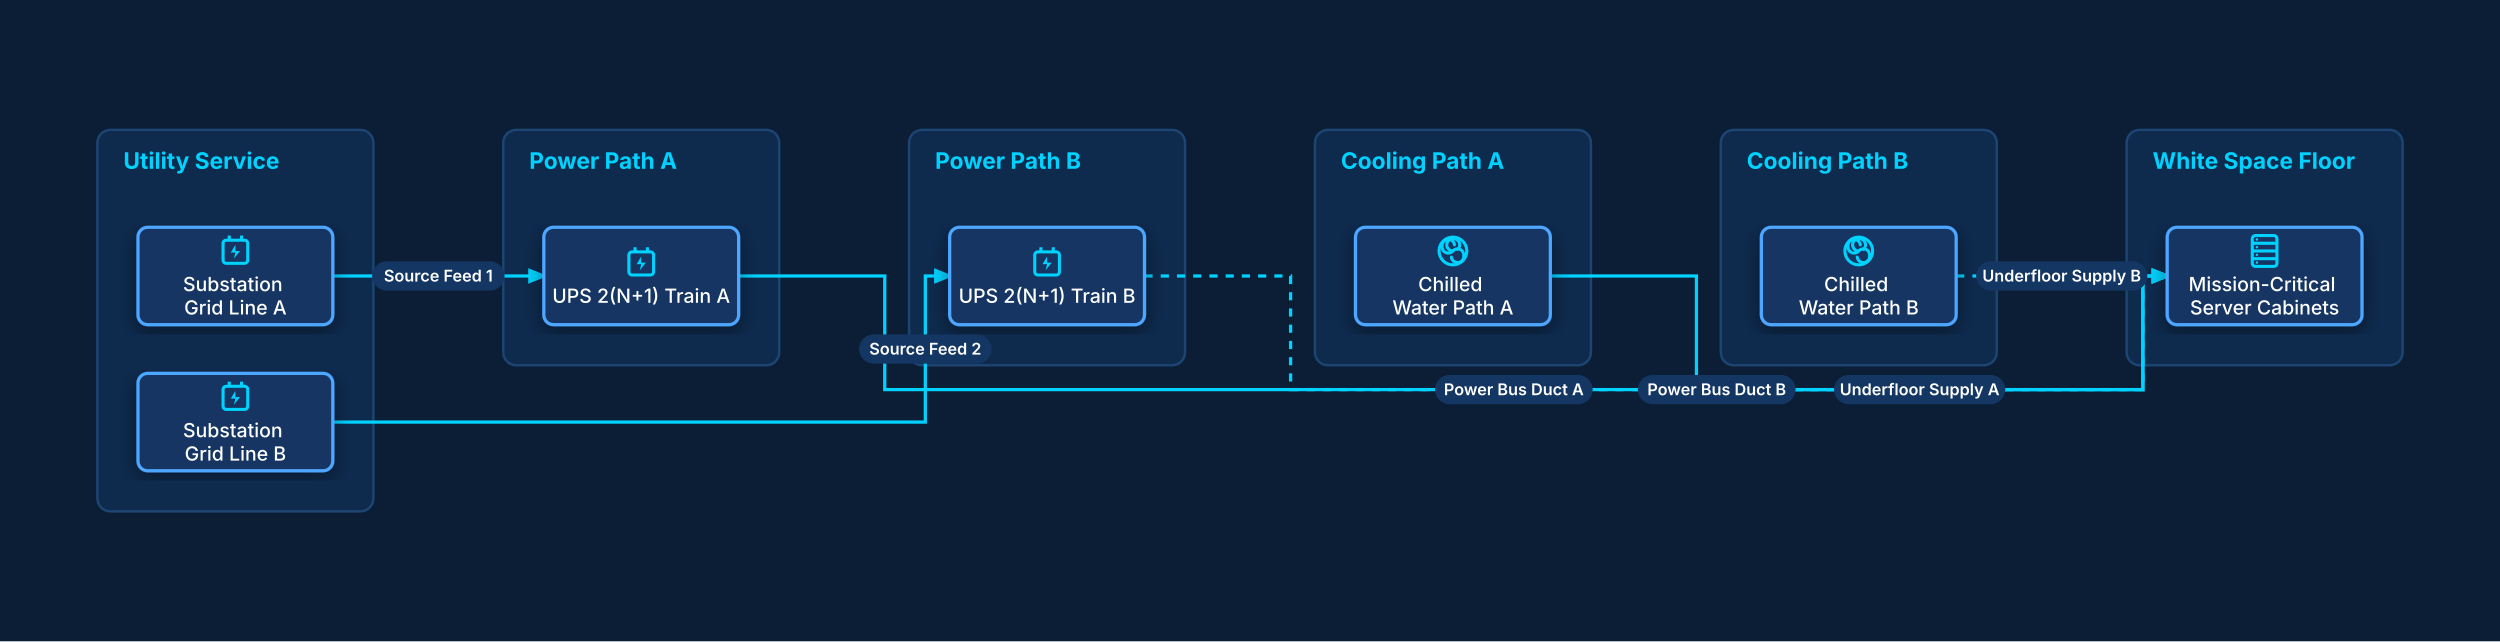
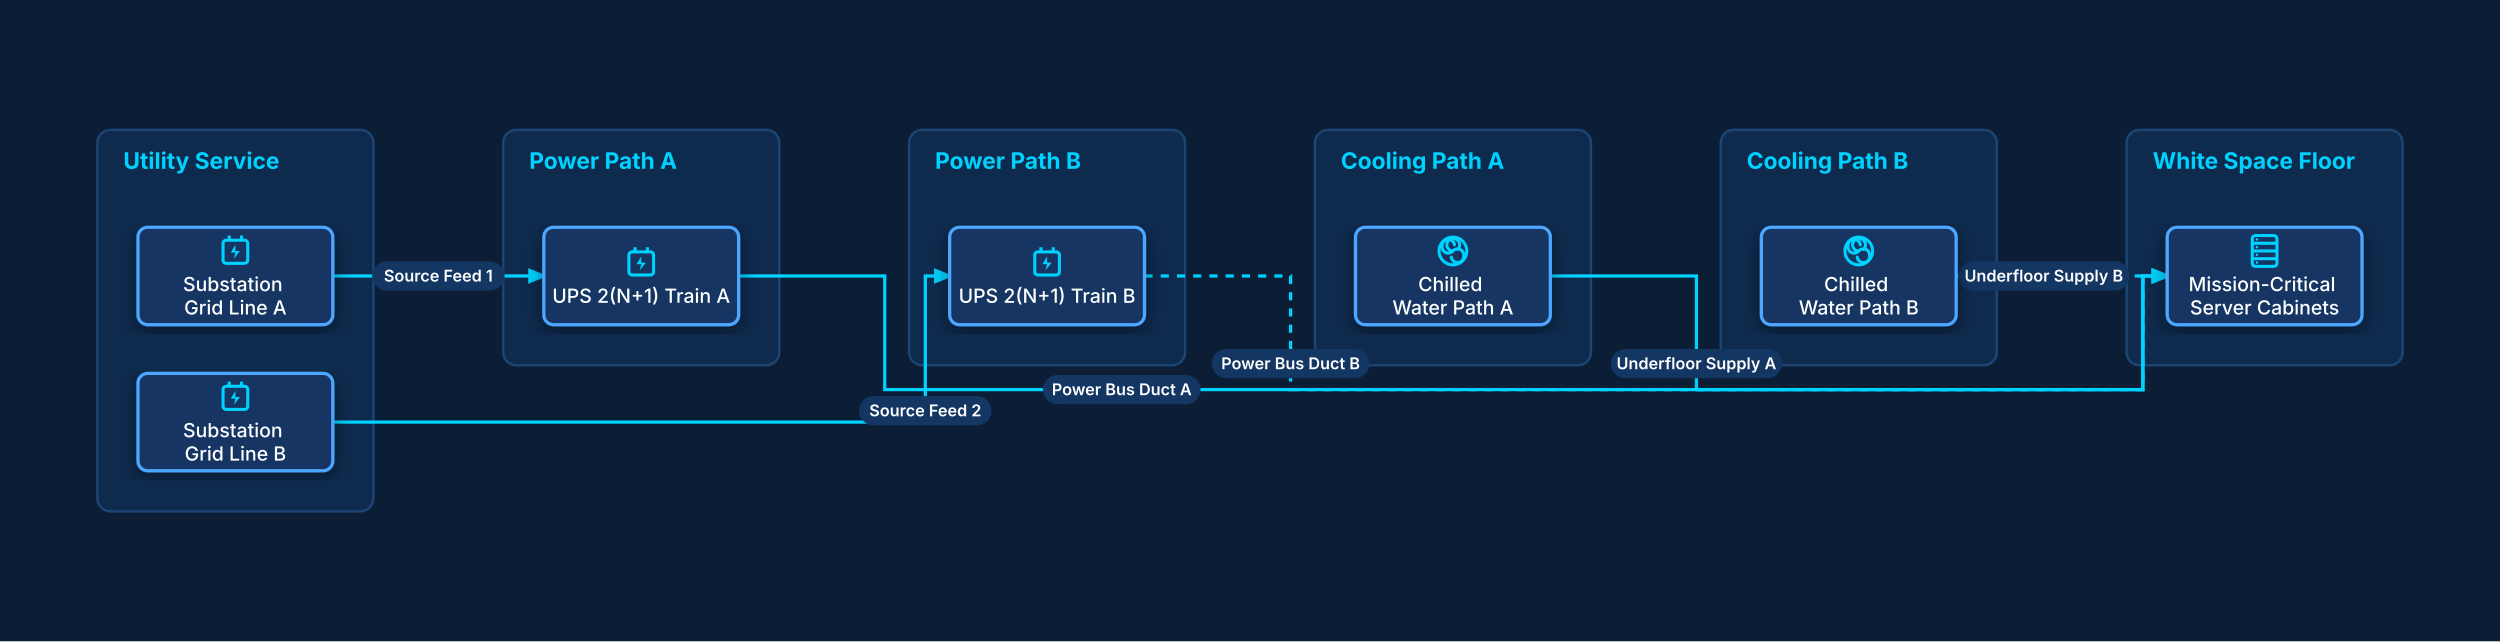
<svg xmlns="http://www.w3.org/2000/svg" viewBox="0 0 1540 395" width="1540" height="395">
  <defs>
    <marker id="arrow" viewBox="0 0 10 10" refX="8" refY="5" markerWidth="6" markerHeight="6" orient="auto-start-reverse">
      <path d="M 0 1 L 10 5 L 0 9 z" fill="#00D2FF" />
    </marker>
    <marker id="arrow-tail" viewBox="0 0 10 10" refX="2" refY="5" markerWidth="6" markerHeight="6" orient="auto">
      <path d="M 10 1 L 0 5 L 10 9 z" fill="#00D2FF" />
    </marker>
    <filter id="shadow" x="-10%" y="-10%" width="120%" height="120%">
      <feDropShadow dx="0" dy="4" stdDeviation="6" flood-color="#000000" flood-opacity="0.4" />
    </filter>
  </defs>
  <rect width="100%" height="100%" fill="#0B1E36" />
  <g id="group_1">
    <rect x="60.0" y="80.0" width="170.0" height="235.0" rx="8" fill="#0E2A4D" stroke="#1D4573" stroke-width="1.5" />
    <text x="76" y="104" fill="#00D2FF" font-family="Inter, -apple-system, BlinkMacSystemFont, 'Segoe UI', Roboto, sans-serif" font-size="14" font-weight="700" text-anchor="start">Utility Service</text>
  </g>
  <g id="group_2">
    <rect x="310.0" y="80.0" width="170.0" height="145.0" rx="8" fill="#0E2A4D" stroke="#1D4573" stroke-width="1.5" />
    <text x="326" y="104" fill="#00D2FF" font-family="Inter, -apple-system, BlinkMacSystemFont, 'Segoe UI', Roboto, sans-serif" font-size="14" font-weight="700" text-anchor="start">Power Path A</text>
  </g>
  <g id="group_3">
    <rect x="560.0" y="80.0" width="170.0" height="145.0" rx="8" fill="#0E2A4D" stroke="#1D4573" stroke-width="1.5" />
    <text x="576" y="104" fill="#00D2FF" font-family="Inter, -apple-system, BlinkMacSystemFont, 'Segoe UI', Roboto, sans-serif" font-size="14" font-weight="700" text-anchor="start">Power Path B</text>
  </g>
  <g id="group_4">
    <rect x="810.0" y="80.0" width="170.0" height="145.0" rx="8" fill="#0E2A4D" stroke="#1D4573" stroke-width="1.5" />
    <text x="826" y="104" fill="#00D2FF" font-family="Inter, -apple-system, BlinkMacSystemFont, 'Segoe UI', Roboto, sans-serif" font-size="14" font-weight="700" text-anchor="start">Cooling Path A</text>
  </g>
  <g id="group_5">
    <rect x="1060.0" y="80.0" width="170.0" height="145.0" rx="8" fill="#0E2A4D" stroke="#1D4573" stroke-width="1.5" />
    <text x="1076" y="104" fill="#00D2FF" font-family="Inter, -apple-system, BlinkMacSystemFont, 'Segoe UI', Roboto, sans-serif" font-size="14" font-weight="700" text-anchor="start">Cooling Path B</text>
  </g>
  <g id="group_6">
    <rect x="1310.0" y="80.0" width="170.0" height="145.0" rx="8" fill="#0E2A4D" stroke="#1D4573" stroke-width="1.5" />
    <text x="1326" y="104" fill="#00D2FF" font-family="Inter, -apple-system, BlinkMacSystemFont, 'Segoe UI', Roboto, sans-serif" font-size="14" font-weight="700" text-anchor="start">White Space Floor</text>
  </g>
  <path d="M 205.0 170.0 L 335.0 170.0" fill="none" stroke="#00D2FF" stroke-width="2" marker-end="url(#arrow)" />
  <path d="M 205.0 260.0 L 570.0 260.0 L 570.0 170.0 L 585.0 170.0" fill="none" stroke="#00D2FF" stroke-width="2" marker-end="url(#arrow)" />
  <path d="M 455.0 170.0 L 545.0 170.0 L 545.0 240.0 L 1320.0 240.0 L 1320.0 170.0 L 1335.0 170.0" fill="none" stroke="#00D2FF" stroke-width="2" marker-end="url(#arrow)" />
  <path d="M 705.0 170.0 L 795.0 170.0 L 795.0 240.0 L 1320.0 240.0 L 1320.0 170.0 L 1335.0 170.0" fill="none" stroke="#00D2FF" stroke-width="2" stroke-dasharray="5,5" marker-end="url(#arrow)" />
  <path d="M 955.0 170.0 L 1045.0 170.0 L 1045.0 240.0 L 1320.0 240.0 L 1320.0 170.0 L 1335.0 170.0" fill="none" stroke="#00D2FF" stroke-width="2" marker-end="url(#arrow)" />
  <path d="M 1205.0 170.0 L 1335.0 170.0" fill="none" stroke="#00D2FF" stroke-width="2" stroke-dasharray="5,5" marker-end="url(#arrow)" />
  <g class="badge">
    <rect x="229.202" y="161.0" width="81.596" height="18.0" rx="9.0" fill="#133663" />
    <text x="270" y="173.44" fill="#FFFFFF" font-family="Inter, -apple-system, BlinkMacSystemFont, 'Segoe UI', Roboto, sans-serif" font-size="10" font-weight="600" text-anchor="middle">Source Feed 1</text>
  </g>
  <g class="badge">
-     <rect x="529.202" y="206.0" width="81.596" height="18.0" rx="9.0" fill="#133663" />
-     <text x="570" y="218.44" fill="#FFFFFF" font-family="Inter, -apple-system, BlinkMacSystemFont, 'Segoe UI', Roboto, sans-serif" font-size="10" font-weight="600" text-anchor="middle">Source Feed 2</text>
+     <rect x="529.202" y="244.0" width="81.596" height="18.0" rx="9.0" fill="#133663" />
+     <text x="570" y="256.44" fill="#FFFFFF" font-family="Inter, -apple-system, BlinkMacSystemFont, 'Segoe UI', Roboto, sans-serif" font-size="10" font-weight="600" text-anchor="middle">Source Feed 2</text>
  </g>
  <g class="badge">
-     <rect x="883.929" y="231.0" width="97.143" height="18.0" rx="9.0" fill="#133663" />
-     <text x="932.5" y="243.44" fill="#FFFFFF" font-family="Inter, -apple-system, BlinkMacSystemFont, 'Segoe UI', Roboto, sans-serif" font-size="10" font-weight="600" text-anchor="middle">Power Bus Duct A</text>
+     <rect x="642.429" y="231.0" width="97.143" height="18.0" rx="9.0" fill="#133663" />
+     <text x="691" y="243.44" fill="#FFFFFF" font-family="Inter, -apple-system, BlinkMacSystemFont, 'Segoe UI', Roboto, sans-serif" font-size="10" font-weight="600" text-anchor="middle">Power Bus Duct A</text>
  </g>
  <g class="badge">
-     <rect x="1008.929" y="231.0" width="97.143" height="18.0" rx="9.0" fill="#133663" />
-     <text x="1057.5" y="243.44" fill="#FFFFFF" font-family="Inter, -apple-system, BlinkMacSystemFont, 'Segoe UI', Roboto, sans-serif" font-size="10" font-weight="600" text-anchor="middle">Power Bus Duct B</text>
+     <rect x="746.429" y="215.0" width="97.143" height="18.0" rx="9.0" fill="#133663" />
+     <text x="795" y="227.44" fill="#FFFFFF" font-family="Inter, -apple-system, BlinkMacSystemFont, 'Segoe UI', Roboto, sans-serif" font-size="10" font-weight="600" text-anchor="middle">Power Bus Duct B</text>
  </g>
  <g class="badge">
-     <rect x="1129.754" y="231.0" width="105.492" height="18.0" rx="9.0" fill="#133663" />
-     <text x="1182.5" y="243.44" fill="#FFFFFF" font-family="Inter, -apple-system, BlinkMacSystemFont, 'Segoe UI', Roboto, sans-serif" font-size="10" font-weight="600" text-anchor="middle">Underfloor Supply A</text>
+     <rect x="992.254" y="215.0" width="105.492" height="18.0" rx="9.0" fill="#133663" />
+     <text x="1045" y="227.44" fill="#FFFFFF" font-family="Inter, -apple-system, BlinkMacSystemFont, 'Segoe UI', Roboto, sans-serif" font-size="10" font-weight="600" text-anchor="middle">Underfloor Supply A</text>
  </g>
  <g class="badge">
-     <rect x="1217.254" y="161.0" width="105.492" height="18.0" rx="9.0" fill="#133663" />
-     <text x="1270" y="173.44" fill="#FFFFFF" font-family="Inter, -apple-system, BlinkMacSystemFont, 'Segoe UI', Roboto, sans-serif" font-size="10" font-weight="600" text-anchor="middle">Underfloor Supply B</text>
+     <rect x="1206.254" y="161.0" width="105.492" height="18.0" rx="9.0" fill="#133663" />
+     <text x="1259" y="173.44" fill="#FFFFFF" font-family="Inter, -apple-system, BlinkMacSystemFont, 'Segoe UI', Roboto, sans-serif" font-size="10" font-weight="600" text-anchor="middle">Underfloor Supply B</text>
  </g>
  <g id="grid_a" filter="url(#shadow)">
    <rect x="85.0" y="140.0" width="120.0" height="60.0" rx="6.0" fill="#133663" stroke="#4DA6FF" stroke-width="2.0" />
    <g class="icon icon-ups" transform="translate(133.6, 143.2) scale(0.95)">
      <rect x="4" y="5" width="16" height="15" rx="2" fill="none" stroke="#00D2FF" stroke-width="2.0" />
      <line x1="8" y1="2" x2="8" y2="5" stroke="#00D2FF" stroke-width="2.0" />
      <line x1="16" y1="2" x2="16" y2="5" stroke="#00D2FF" stroke-width="2.0" />
      <polygon points="12,8 9,13 12,13 11,17 15,12 12,12" fill="#00D2FF" />
    </g>
    <text x="145" y="179.33" text-anchor="middle" fill="#FFFFFF" font-family="Inter, -apple-system, BlinkMacSystemFont, 'Segoe UI', Roboto, sans-serif" font-size="12" font-weight="500">
      <tspan x="145" dy="0">Substation</tspan>
      <tspan x="145" dy="14.4">Grid Line A</tspan>
    </text>
  </g>
  <g id="grid_b" filter="url(#shadow)">
    <rect x="85.0" y="230.0" width="120.0" height="60.0" rx="6.0" fill="#133663" stroke="#4DA6FF" stroke-width="2.0" />
    <g class="icon icon-ups" transform="translate(133.6, 233.2) scale(0.95)">
      <rect x="4" y="5" width="16" height="15" rx="2" fill="none" stroke="#00D2FF" stroke-width="2.0" />
      <line x1="8" y1="2" x2="8" y2="5" stroke="#00D2FF" stroke-width="2.0" />
      <line x1="16" y1="2" x2="16" y2="5" stroke="#00D2FF" stroke-width="2.0" />
      <polygon points="12,8 9,13 12,13 11,17 15,12 12,12" fill="#00D2FF" />
    </g>
    <text x="145" y="269.33" text-anchor="middle" fill="#FFFFFF" font-family="Inter, -apple-system, BlinkMacSystemFont, 'Segoe UI', Roboto, sans-serif" font-size="12" font-weight="500">
      <tspan x="145" dy="0">Substation</tspan>
      <tspan x="145" dy="14.4">Grid Line B</tspan>
    </text>
  </g>
  <g id="ups_train_a" filter="url(#shadow)">
    <rect x="335.0" y="140.0" width="120.0" height="60.0" rx="6.0" fill="#133663" stroke="#4DA6FF" stroke-width="2.0" />
    <g class="icon icon-ups" transform="translate(383.6, 150.4) scale(0.95)">
      <rect x="4" y="5" width="16" height="15" rx="2" fill="none" stroke="#00D2FF" stroke-width="2.0" />
      <line x1="8" y1="2" x2="8" y2="5" stroke="#00D2FF" stroke-width="2.0" />
      <line x1="16" y1="2" x2="16" y2="5" stroke="#00D2FF" stroke-width="2.0" />
      <polygon points="12,8 9,13 12,13 11,17 15,12 12,12" fill="#00D2FF" />
    </g>
    <text x="395" y="186.53" fill="#FFFFFF" font-family="Inter, -apple-system, BlinkMacSystemFont, 'Segoe UI', Roboto, sans-serif" font-size="12" font-weight="500" text-anchor="middle">UPS 2(N+1) Train A</text>
  </g>
  <g id="ups_train_b" filter="url(#shadow)">
    <rect x="585.0" y="140.0" width="120.0" height="60.0" rx="6.0" fill="#133663" stroke="#4DA6FF" stroke-width="2.0" />
    <g class="icon icon-ups" transform="translate(633.6, 150.4) scale(0.95)">
      <rect x="4" y="5" width="16" height="15" rx="2" fill="none" stroke="#00D2FF" stroke-width="2.0" />
      <line x1="8" y1="2" x2="8" y2="5" stroke="#00D2FF" stroke-width="2.0" />
      <line x1="16" y1="2" x2="16" y2="5" stroke="#00D2FF" stroke-width="2.0" />
      <polygon points="12,8 9,13 12,13 11,17 15,12 12,12" fill="#00D2FF" />
    </g>
    <text x="645" y="186.53" fill="#FFFFFF" font-family="Inter, -apple-system, BlinkMacSystemFont, 'Segoe UI', Roboto, sans-serif" font-size="12" font-weight="500" text-anchor="middle">UPS 2(N+1) Train B</text>
  </g>
  <g id="crac_loop_a" filter="url(#shadow)">
    <rect x="835.0" y="140.0" width="120.0" height="60.0" rx="6.0" fill="#133663" stroke="#4DA6FF" stroke-width="2.0" />
    <g class="icon icon-cooling" transform="translate(883.6, 143.2) scale(0.95)">
      <circle cx="12" cy="12" r="9" fill="none" stroke="#00D2FF" stroke-width="2.0" />
      <path d="M 12 12 A 4 4 0 0 1 12 4 A 4 4 0 0 1 15 11 M 12 12 A 4 4 0 0 1 19 15 A 4 4 0 0 1 11 16 M 12 12 A 4 4 0 0 1 5 9 A 4 4 0 0 1 13 8" fill="none" stroke="#00D2FF" stroke-width="2.0" stroke-linecap="round" />
    </g>
    <text x="895" y="179.33" text-anchor="middle" fill="#FFFFFF" font-family="Inter, -apple-system, BlinkMacSystemFont, 'Segoe UI', Roboto, sans-serif" font-size="12" font-weight="500">
      <tspan x="895" dy="0">Chilled</tspan>
      <tspan x="895" dy="14.4">Water Path A</tspan>
    </text>
  </g>
  <g id="crac_loop_b" filter="url(#shadow)">
    <rect x="1085.0" y="140.0" width="120.0" height="60.0" rx="6.0" fill="#133663" stroke="#4DA6FF" stroke-width="2.0" />
    <g class="icon icon-cooling" transform="translate(1133.6, 143.2) scale(0.95)">
      <circle cx="12" cy="12" r="9" fill="none" stroke="#00D2FF" stroke-width="2.0" />
      <path d="M 12 12 A 4 4 0 0 1 12 4 A 4 4 0 0 1 15 11 M 12 12 A 4 4 0 0 1 19 15 A 4 4 0 0 1 11 16 M 12 12 A 4 4 0 0 1 5 9 A 4 4 0 0 1 13 8" fill="none" stroke="#00D2FF" stroke-width="2.0" stroke-linecap="round" />
    </g>
    <text x="1145" y="179.33" text-anchor="middle" fill="#FFFFFF" font-family="Inter, -apple-system, BlinkMacSystemFont, 'Segoe UI', Roboto, sans-serif" font-size="12" font-weight="500">
      <tspan x="1145" dy="0">Chilled</tspan>
      <tspan x="1145" dy="14.4">Water Path B</tspan>
    </text>
  </g>
  <g id="mission_rack" filter="url(#shadow)">
    <rect x="1335.0" y="140.0" width="120.0" height="60.0" rx="6.0" fill="#133663" stroke="#4DA6FF" stroke-width="2.0" />
    <g class="icon icon-server_rack" transform="translate(1383.6, 143.2) scale(0.95)">
      <rect x="4" y="2" width="16" height="20" rx="2" fill="none" stroke="#00D2FF" stroke-width="2.0" />
      <line x1="4" y1="7" x2="20" y2="7" stroke="#00D2FF" stroke-width="2.0" />
      <line x1="4" y1="12" x2="20" y2="12" stroke="#00D2FF" stroke-width="2.0" />
      <line x1="4" y1="17" x2="20" y2="17" stroke="#00D2FF" stroke-width="2.0" />
      <circle cx="7" cy="4.5" r="0.8" fill="#00D2FF" />
      <circle cx="7" cy="9.5" r="0.8" fill="#00D2FF" />
      <circle cx="7" cy="14.5" r="0.8" fill="#00D2FF" />
      <circle cx="7" cy="19.5" r="0.8" fill="#00D2FF" />
    </g>
    <text x="1395" y="179.33" text-anchor="middle" fill="#FFFFFF" font-family="Inter, -apple-system, BlinkMacSystemFont, 'Segoe UI', Roboto, sans-serif" font-size="12" font-weight="500">
      <tspan x="1395" dy="0">Mission-Critical</tspan>
      <tspan x="1395" dy="14.4">Server Cabinets</tspan>
    </text>
  </g>
</svg>
